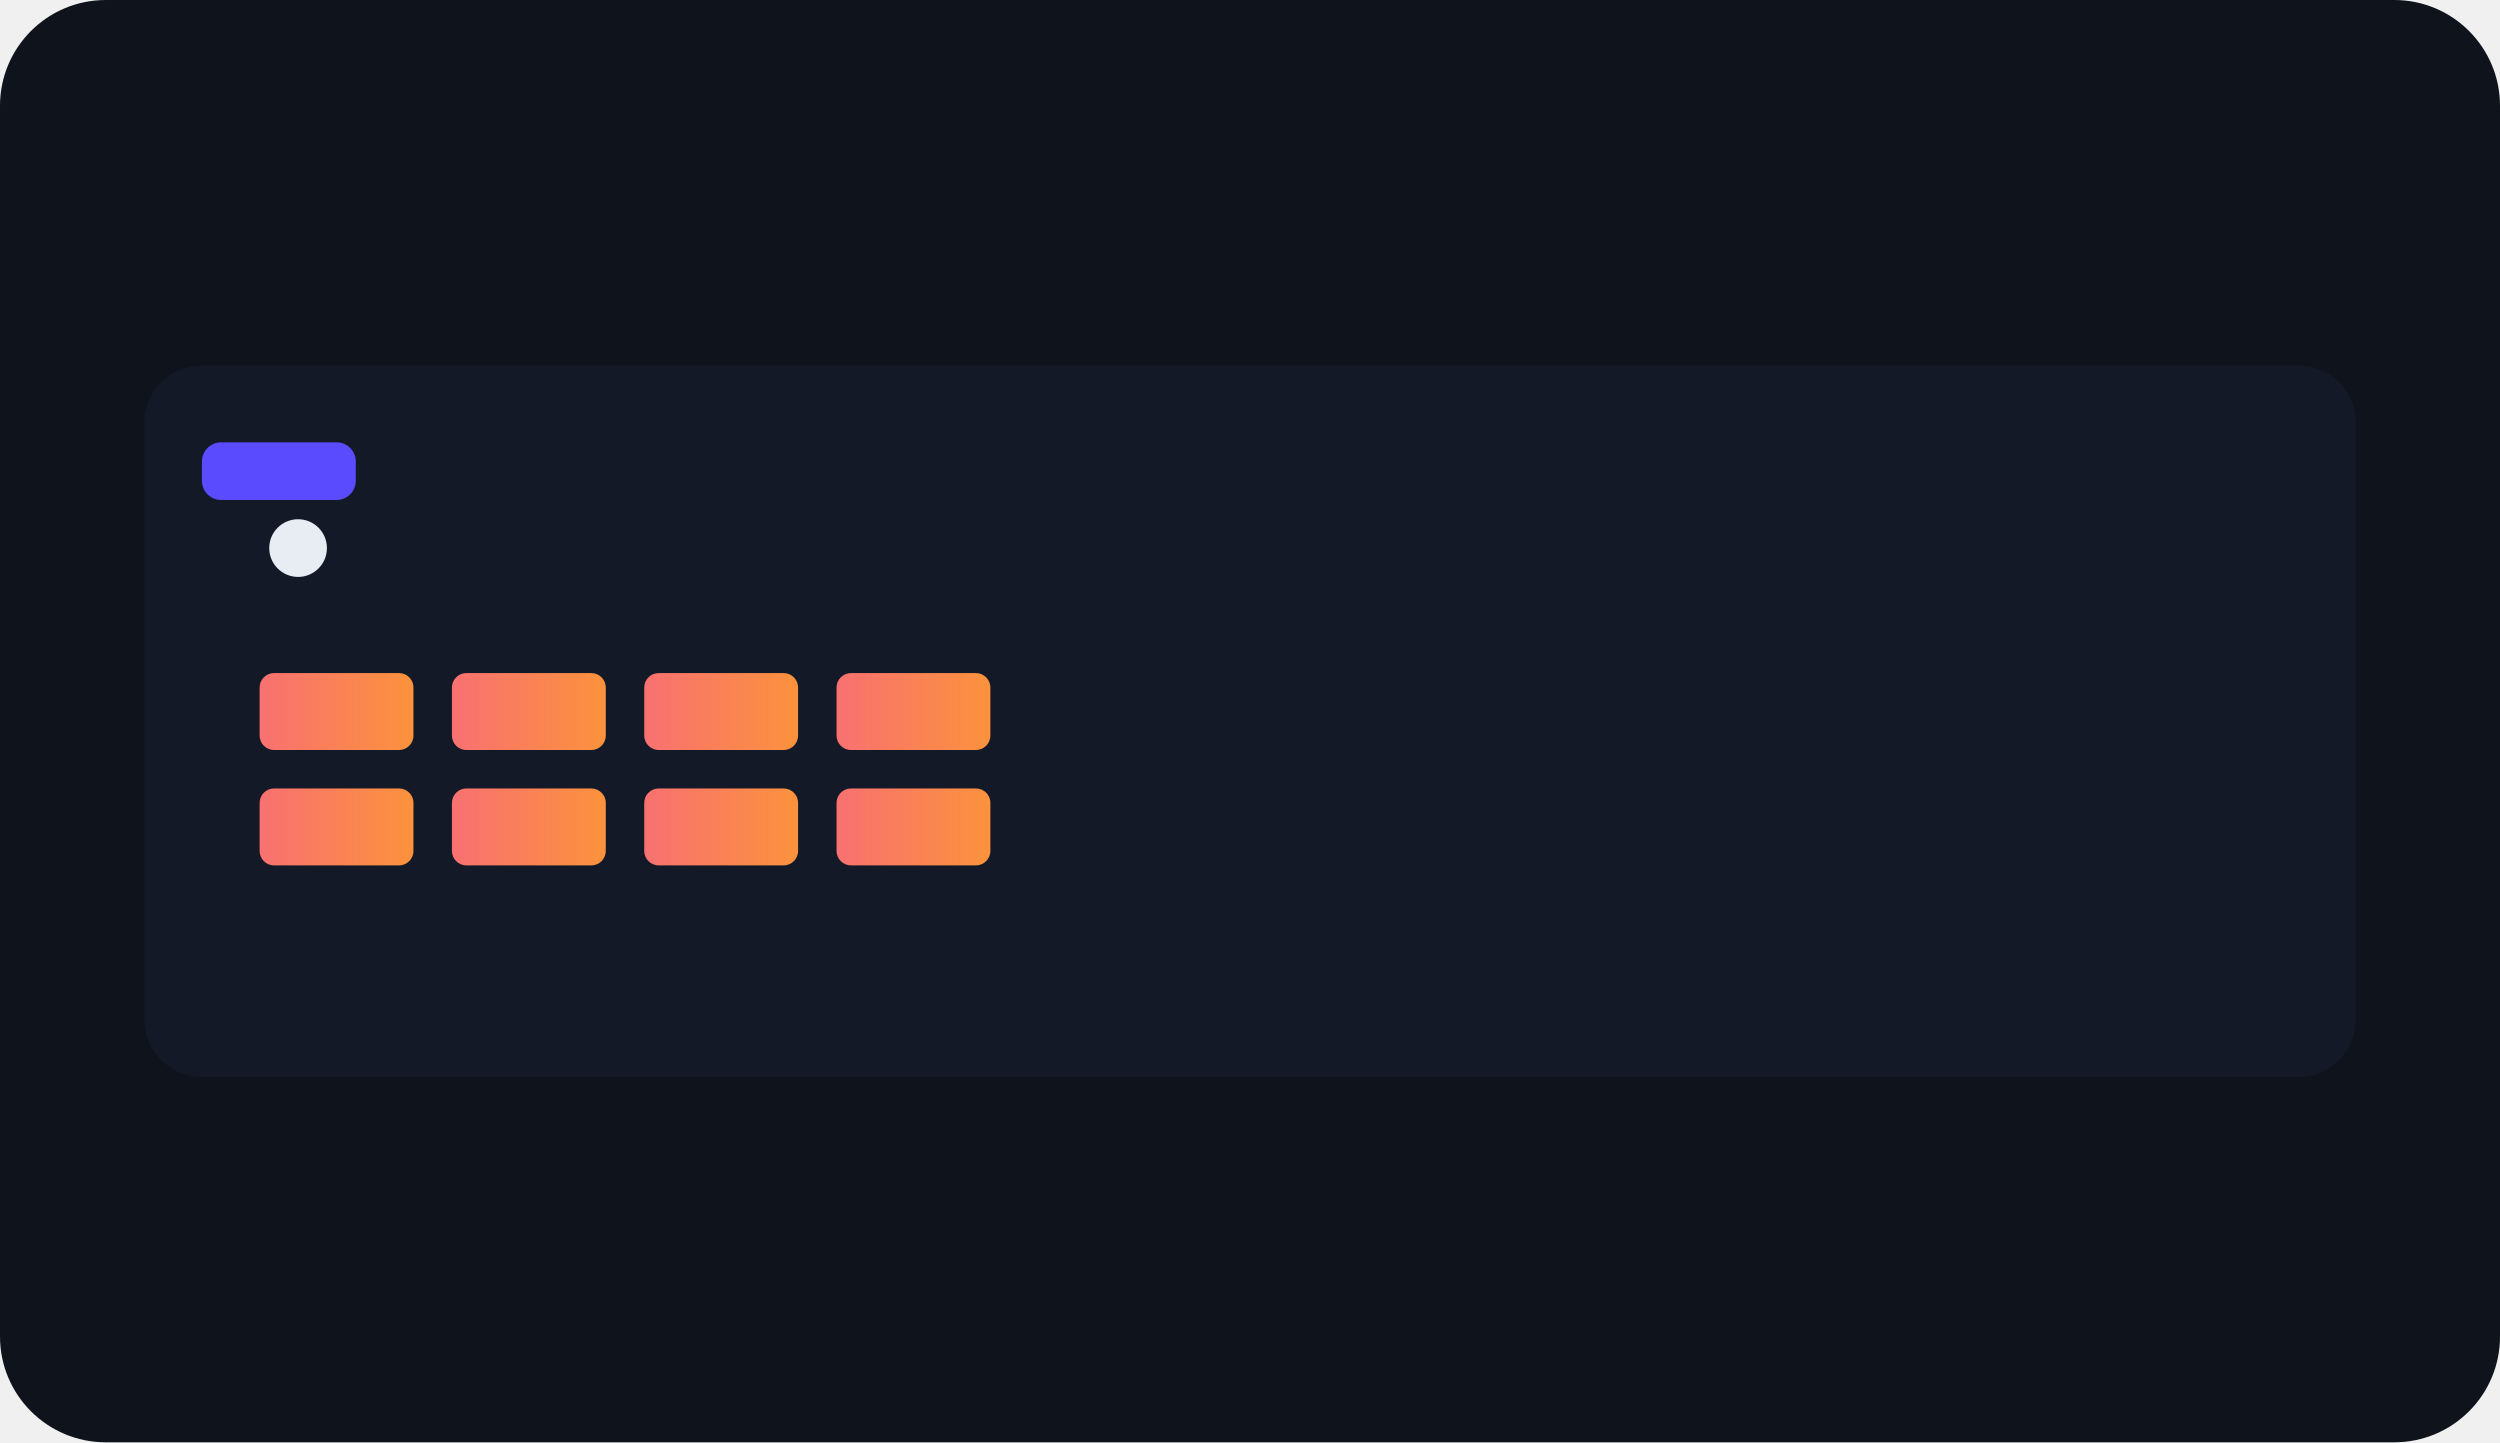
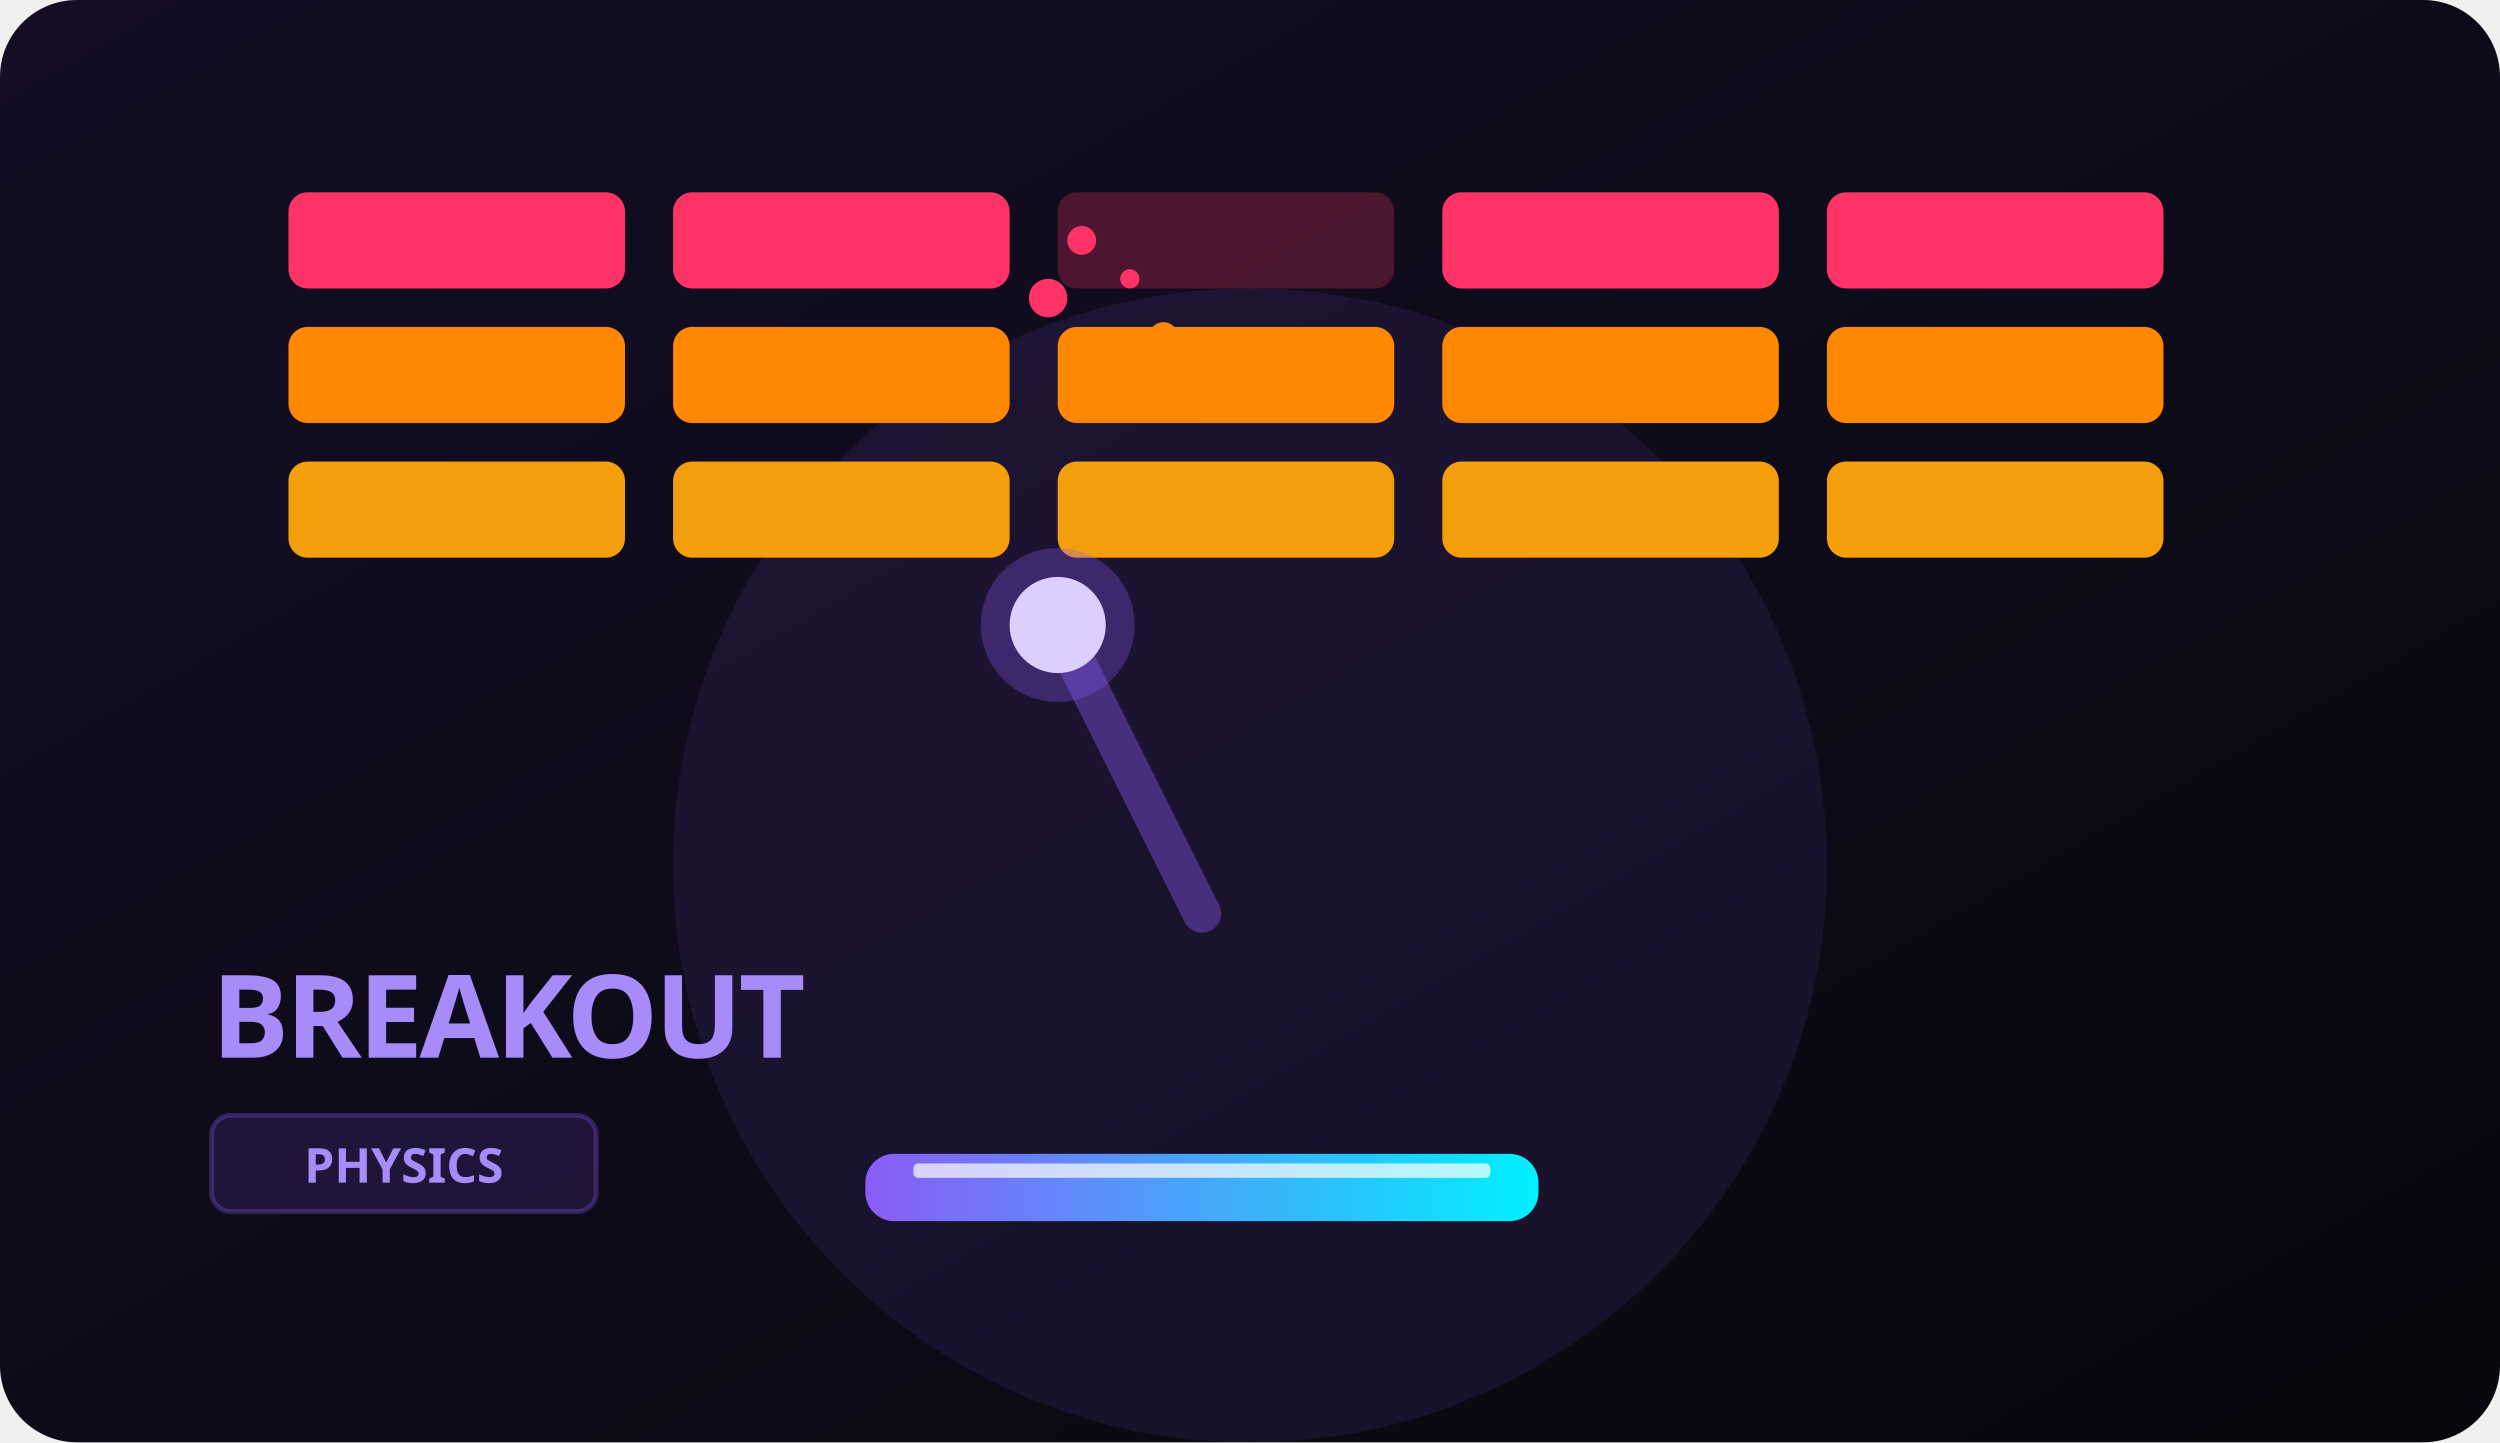
<svg xmlns="http://www.w3.org/2000/svg" viewBox="0 0 520 300" role="img" aria-label="Breakout thumbnail">
  <defs>
-     <linearGradient id="boGrad" x1="0" y1="0" x2="1" y2="0">
-       <stop offset="0%" stop-color="#f87171" />
-       <stop offset="100%" stop-color="#fb923c" />
+     <linearGradient id="boBg" x1="0" y1="0" x2="1" y2="1">
+       <stop offset="0%" stop-color="#140d24" />
+       <stop offset="100%" stop-color="#07090e" />
+     </linearGradient>
+     <linearGradient id="paddleGlow" x1="0" y1="0" x2="1" y2="0">
+       <stop offset="0%" stop-color="#8b5cf6" />
+       <stop offset="100%" stop-color="#00f0ff" />
    </linearGradient>
  </defs>
-   <rect width="520" height="300" rx="22" fill="#0f141c" />
-   <rect x="30" y="76" width="460" height="148" rx="12" fill="#131926" />
-   <rect x="42" y="92" width="32" height="12" rx="4" fill="#5b4bff" />
-   <circle cx="62" cy="114" r="6" fill="#e8edf4" />
-   <g transform="translate(54, 140)">
-     <rect width="32" height="16" rx="3" fill="url(#boGrad)" transform="translate(0, 0)" />
-     <rect width="32" height="16" rx="3" fill="url(#boGrad)" transform="translate(40, 0)" />
-     <rect width="32" height="16" rx="3" fill="url(#boGrad)" transform="translate(80, 0)" />
-     <rect width="32" height="16" rx="3" fill="url(#boGrad)" transform="translate(120, 0)" />
-     <rect width="32" height="16" rx="3" fill="url(#boGrad)" transform="translate(0, 24)" />
-     <rect width="32" height="16" rx="3" fill="url(#boGrad)" transform="translate(40, 24)" />
-     <rect width="32" height="16" rx="3" fill="url(#boGrad)" transform="translate(80, 24)" />
-     <rect width="32" height="16" rx="3" fill="url(#boGrad)" transform="translate(120, 24)" />
+   <rect width="520" height="300" rx="16" fill="url(#boBg)" />
+   <circle cx="260" cy="180" r="120" fill="#8b5cf6" opacity="0.1" />
+   <g transform="translate(60, 40)">
+     <rect x="0" y="0" width="70" height="20" rx="4" fill="#ff3366" />
+     <rect x="80" y="0" width="70" height="20" rx="4" fill="#ff3366" />
+     <rect x="160" y="0" width="70" height="20" rx="4" fill="#ff3366" opacity="0.25" />
+     <rect x="240" y="0" width="70" height="20" rx="4" fill="#ff3366" />
+     <rect x="320" y="0" width="70" height="20" rx="4" fill="#ff3366" />
+     <rect x="0" y="28" width="70" height="20" rx="4" fill="#ff8800" />
+     <rect x="80" y="28" width="70" height="20" rx="4" fill="#ff8800" />
+     <rect x="160" y="28" width="70" height="20" rx="4" fill="#ff8800" />
+     <rect x="240" y="28" width="70" height="20" rx="4" fill="#ff8800" />
+     <rect x="320" y="28" width="70" height="20" rx="4" fill="#ff8800" />
+     <rect x="0" y="56" width="70" height="20" rx="4" fill="#f59e0b" />
+     <rect x="80" y="56" width="70" height="20" rx="4" fill="#f59e0b" />
+     <rect x="160" y="56" width="70" height="20" rx="4" fill="#f59e0b" />
+     <rect x="240" y="56" width="70" height="20" rx="4" fill="#f59e0b" />
+     <rect x="320" y="56" width="70" height="20" rx="4" fill="#f59e0b" />
+   </g>
+   <circle cx="225" cy="50" r="3" fill="#ff3366" />
+   <circle cx="218" cy="62" r="4" fill="#ff3366" />
+   <circle cx="235" cy="58" r="2" fill="#ff3366" />
+   <circle cx="242" cy="70" r="3" fill="#ff8800" />
+   <line x1="220" y1="130" x2="250" y2="190" stroke="rgba(139, 92, 246, 0.4)" stroke-width="8" stroke-linecap="round" />
+   <circle cx="220" cy="130" r="10" fill="#ffffff" />
+   <circle cx="220" cy="130" r="16" fill="rgba(139, 92, 246, 0.3)" />
+   <rect x="180" y="240" width="140" height="14" rx="6" fill="url(#paddleGlow)" />
+   <rect x="190" y="242" width="120" height="3" rx="1" fill="#ffffff" opacity="0.7" />
+   <g font-family="system-ui, sans-serif" font-weight="900">
+     <text x="44" y="220" fill="#a78bfa" font-size="24" letter-spacing="-0.03em">BREAKOUT</text>
+     <rect x="44" y="232" width="80" height="20" rx="4" fill="rgba(139,92,246,0.14)" stroke="rgba(139,92,246,0.3)" />
+     <text x="84" y="246" fill="#a78bfa" font-size="10" text-anchor="middle" font-weight="800">PHYSICS</text>
  </g>
</svg>
